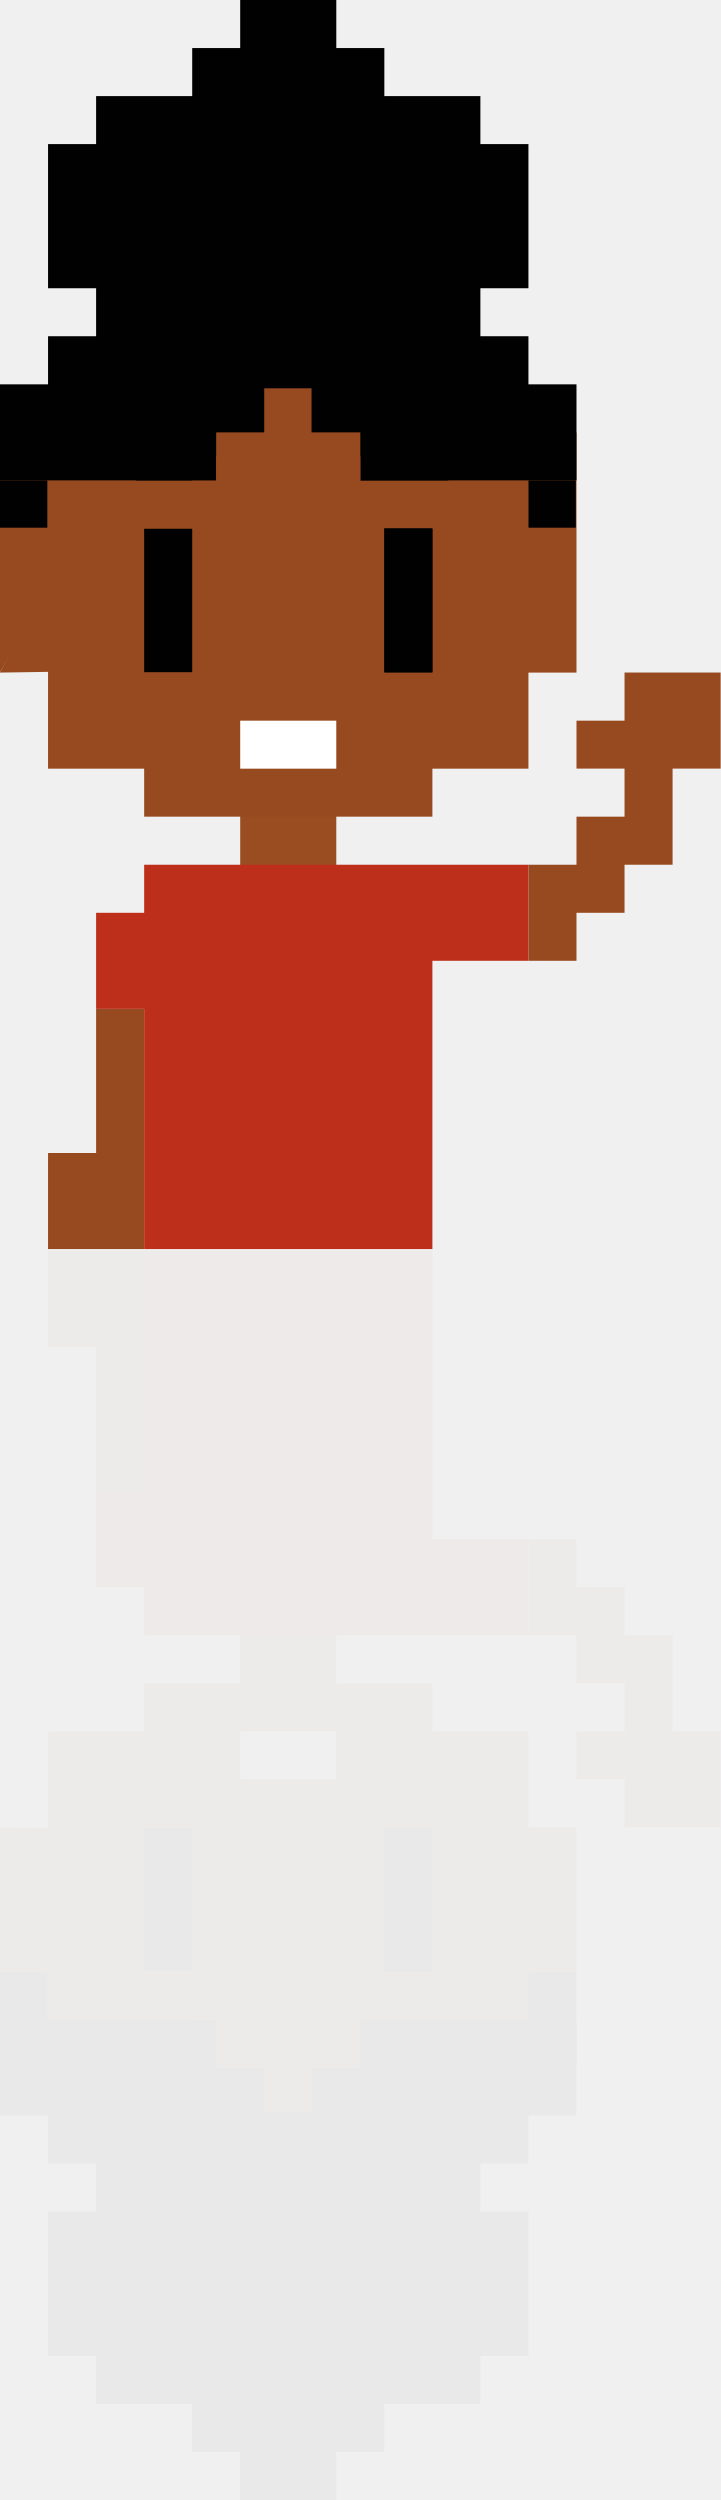
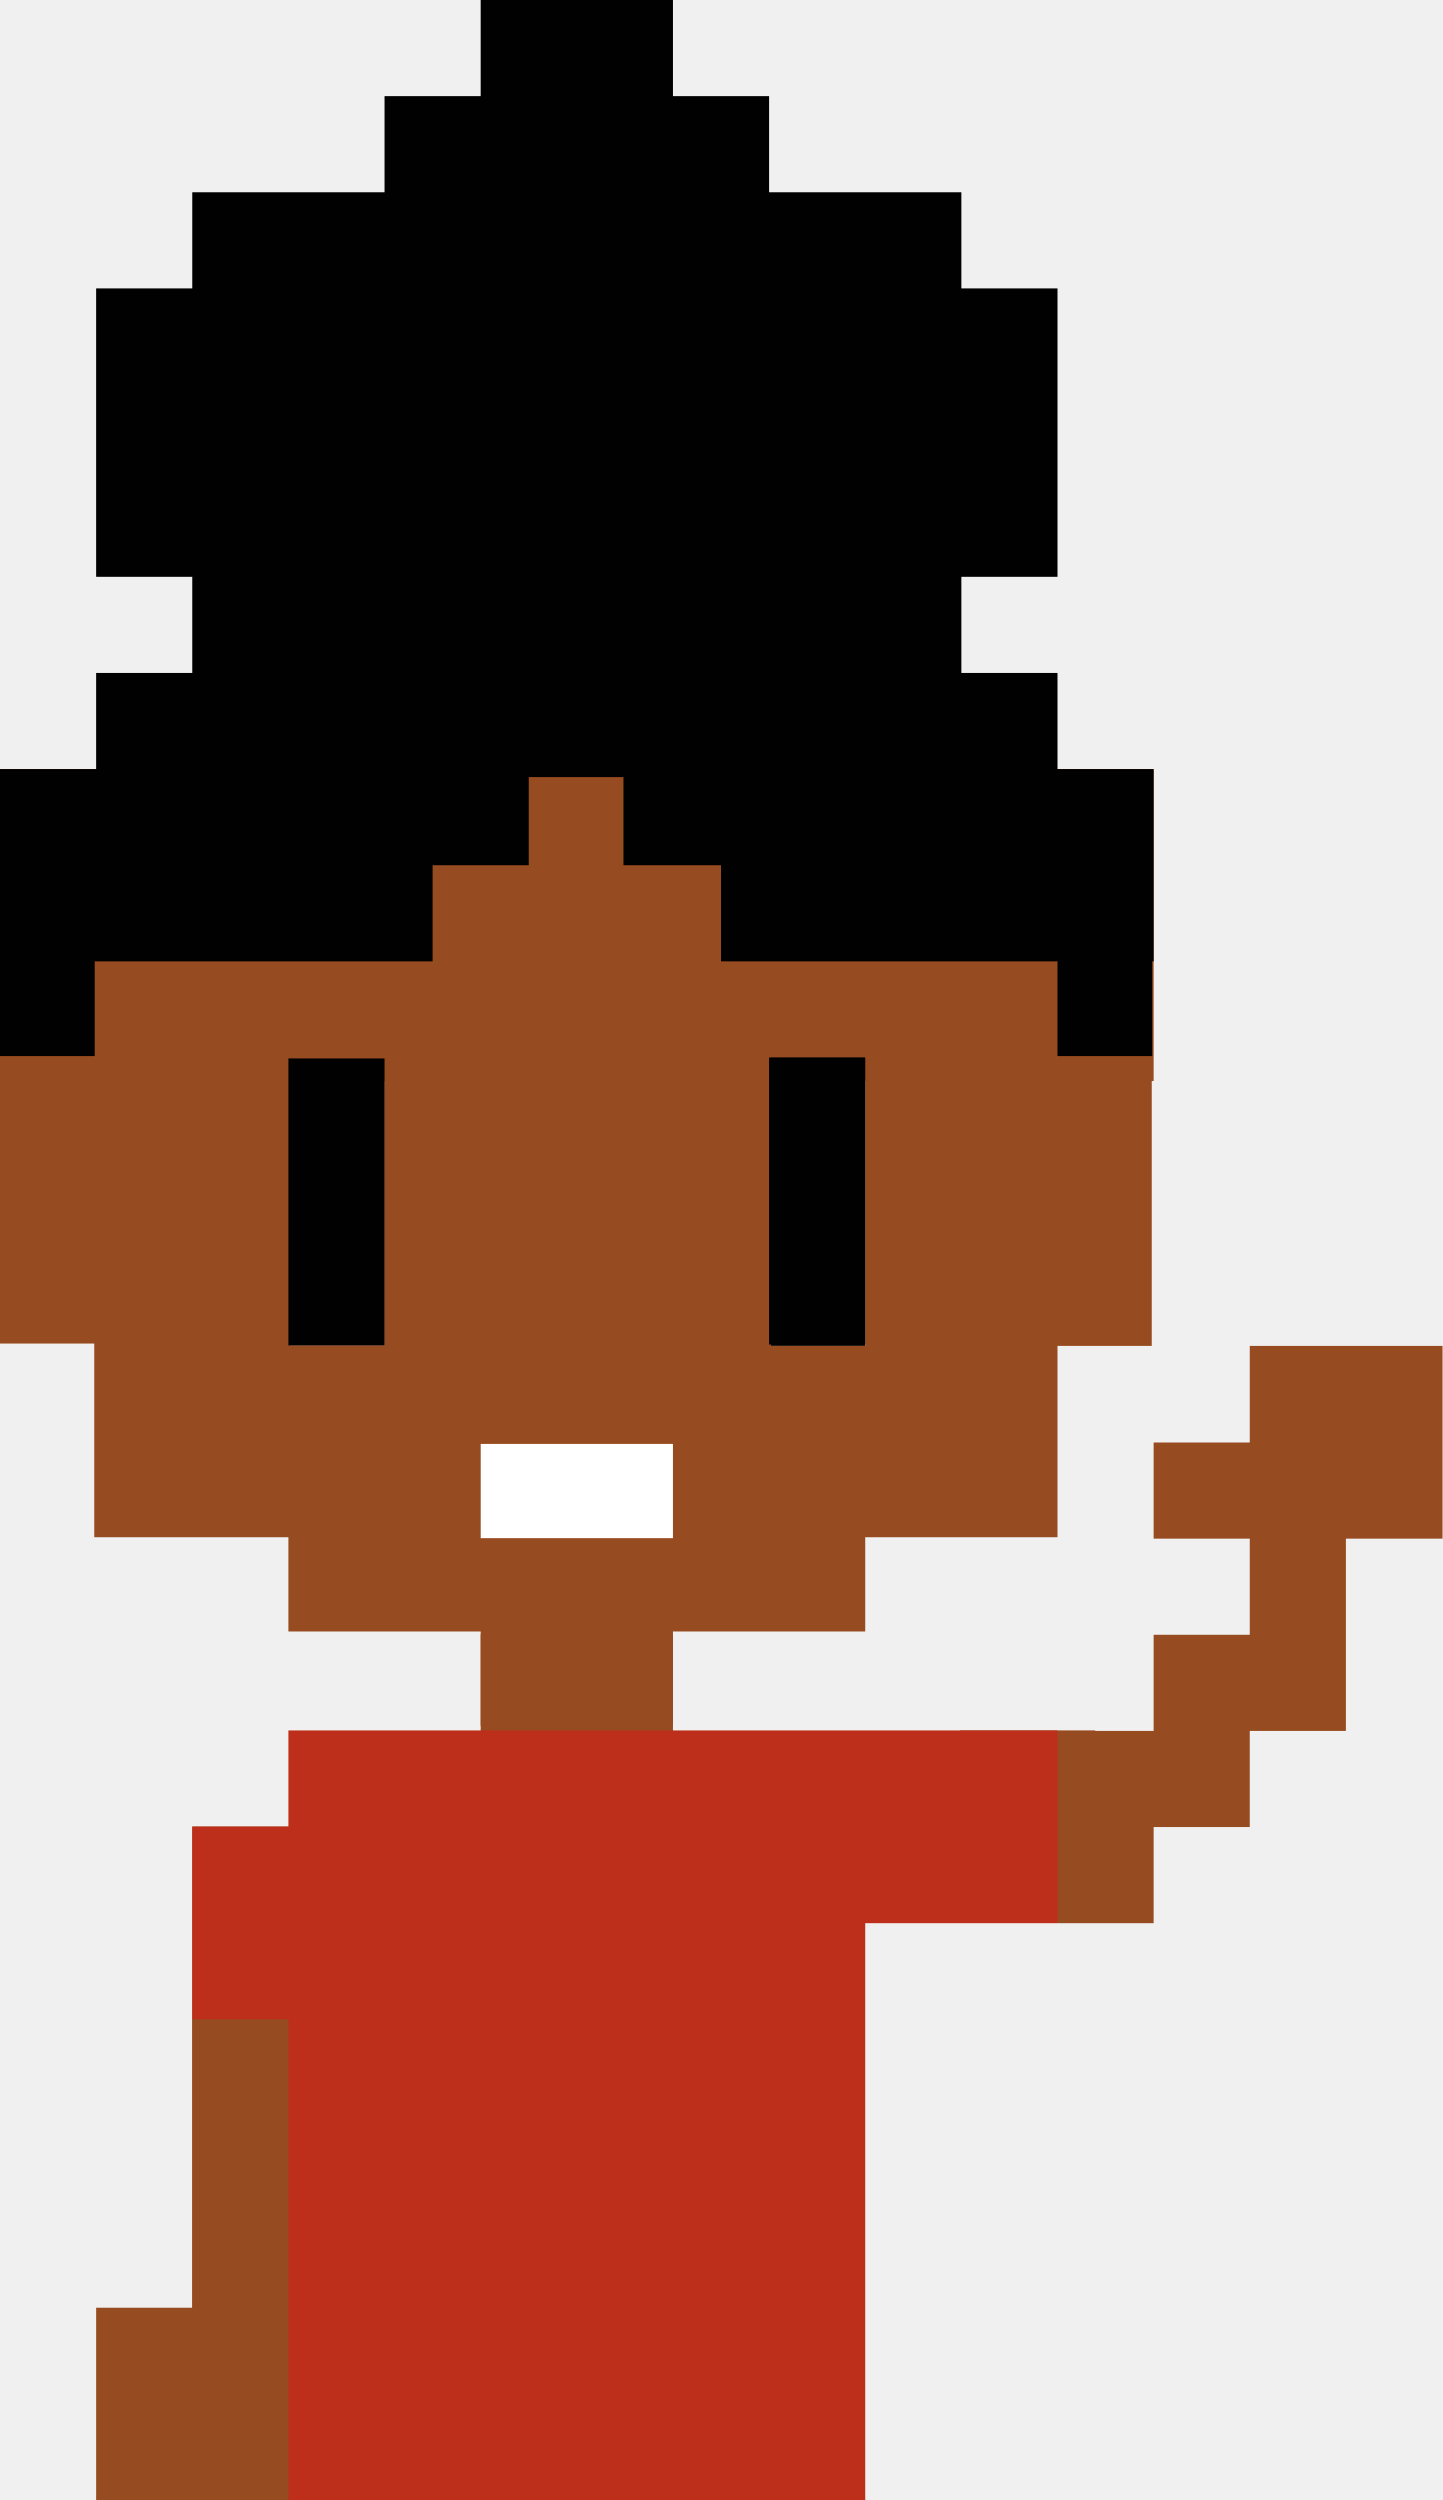
- <svg xmlns="http://www.w3.org/2000/svg" viewBox="0 0 108.88 377.72">
+ <svg xmlns="http://www.w3.org/2000/svg" id="Layer_1" data-name="Layer 1" viewBox="0 0 30.6 53.05">
  <defs>
-     <style>.cls-1{fill:none;}.cls-2{clip-path:url(#clip-path);}.cls-3{fill:#974a20;}.cls-4{fill:#010101;}.cls-5{fill:#9b4d22;}.cls-6{fill:#fff;}.cls-7{fill:#bd2f1a;}.cls-8{opacity:0.03;}.cls-9{clip-path:url(#clip-path-2);}</style>
-     <clipPath id="clip-path" transform="translate(0 0)">
-       <rect class="cls-1" width="108.88" height="188.72" />
-     </clipPath>
-     <clipPath id="clip-path-2" transform="translate(0 0)">
-       <rect class="cls-1" y="189" width="108.88" height="188.72" />
-     </clipPath>
+     <style>.cls-1{fill:#974b20;}.cls-2{fill:#010101;}.cls-3{fill:#9b4d23;}.cls-4{fill:#fff;}.cls-5{fill:#bd2f1a;}</style>
  </defs>
-   <g id="Layer_2" data-name="Layer 2">
-     <g id="Layer_1-2" data-name="Layer 1">
-       <g id="kaleshe-pixel">
-         <g class="cls-2">
-           <polygon class="cls-3" points="0 66.23 0 89.82 0 101.61 19.15 66.23 0 66.23" />
-           <polygon class="cls-4" points="51.95 96.78 51.95 108.88 71.45 108.88 71.45 96.78 71.45 84.68 71.45 72.58 51.95 72.58 51.95 84.68 51.95 96.78" />
-           <polygon class="cls-5" points="50.81 136.78 50.81 117.27 43.55 117.27 36.29 117.27 36.29 136.78 43.55 136.78 50.81 136.78" />
-           <polygon class="cls-6" points="50.81 122.26 50.81 102.75 43.55 102.75 36.29 102.75 36.29 122.26 43.55 122.26 50.81 122.26" />
-           <path class="cls-3" d="M36.29,108.88H50.81v7.26H36.29ZM58.07,94.36V79.84h7.26v21.78H58.07ZM43.55,50.81H36.29v7.26H21.78L0,101.62l7.26-.11v14.63H21.78v7.25H65.33v-7.25H79.84V101.62H87.1V65.33H50.81V50.81Z" transform="translate(0 0)" />
-           <polygon class="cls-3" points="101.62 101.61 94.36 101.61 94.36 108.88 87.1 108.88 87.1 116.13 94.36 116.13 94.36 123.39 87.1 123.39 87.1 130.65 79.84 130.65 79.84 137.91 79.84 145.17 87.1 145.17 87.1 137.91 94.36 137.91 94.36 130.65 101.62 130.65 101.62 123.39 101.62 116.13 108.88 116.13 108.88 101.61 101.62 101.61" />
-           <path class="cls-4" d="M29,72.59v0Z" transform="translate(0 0)" />
-           <polygon class="cls-3" points="14.52 152.43 14.52 159.69 14.52 166.95 14.52 174.2 7.26 174.2 7.26 181.46 7.26 188.72 14.52 188.72 21.78 188.72 21.78 181.46 21.78 174.2 21.78 166.95 21.78 159.69 21.78 152.43 14.52 152.43" />
-           <polygon class="cls-7" points="72.59 130.65 65.33 130.65 58.07 130.65 50.81 130.65 43.55 130.65 36.3 130.65 29.04 130.65 21.78 130.65 21.78 137.91 14.52 137.91 14.52 145.17 14.52 152.43 21.78 152.43 21.78 159.69 21.78 166.95 21.78 174.2 21.78 181.46 21.78 188.72 29.04 188.72 36.3 188.72 43.55 188.72 50.81 188.72 58.07 188.72 65.33 188.72 65.33 181.46 65.33 174.2 65.33 166.95 65.33 159.69 65.33 152.43 65.33 145.17 72.59 145.17 79.84 145.17 79.84 137.91 79.84 130.65 72.59 130.65" />
-           <polygon class="cls-4" points="36.29 0 36.29 7.26 29.04 7.26 29.04 14.52 21.78 14.52 14.52 14.52 14.52 21.77 7.26 21.77 7.26 29.03 7.26 36.29 7.26 43.55 14.52 43.55 14.52 50.8 7.26 50.8 7.26 58.07 0 58.07 0 72.58 29.04 72.58 29.04 65.33 36.29 65.33 36.29 58.07 43.55 58.07 43.55 65.33 50.81 65.33 50.81 72.58 58.07 72.58 65.33 72.58 72.58 72.58 79.84 72.58 87.1 72.58 87.1 65.33 87.1 58.07 79.84 58.07 79.84 50.8 72.58 50.8 72.58 43.55 79.84 43.55 79.84 36.29 79.84 29.03 79.84 21.77 72.58 21.77 72.58 14.52 65.33 14.52 58.07 14.52 58.07 7.26 50.81 7.26 50.81 0 36.29 0" />
-           <polygon class="cls-4" points="58.07 94.29 58.07 101.51 65.33 101.51 65.33 94.29 65.33 87.07 65.33 79.84 58.07 79.84 58.07 87.07 58.07 94.29" />
-           <polygon class="cls-4" points="21.78 94.34 21.78 101.56 29.04 101.56 29.04 94.34 29.04 87.12 29.04 79.89 21.78 79.89 21.78 87.12 21.78 94.34" />
-           <rect class="cls-4" x="20.53" y="51.91" width="47.22" height="20.68" />
-           <rect class="cls-3" x="32.66" y="65.33" width="21.78" height="7.26" />
-           <rect class="cls-3" x="32.66" y="68.96" width="21.78" height="7.26" />
-           <rect class="cls-3" x="39.92" y="58.67" width="7.15" height="7.15" />
-           <rect class="cls-4" y="72.58" width="7.15" height="7.15" />
-           <rect class="cls-4" x="79.85" y="72.58" width="7.15" height="7.15" />
-         </g>
-       </g>
-       <g id="kaleshe-pixel-2" data-name="kaleshe-pixel" class="cls-8">
-         <g class="cls-9">
-           <polygon class="cls-3" points="0 311.49 0 287.9 0 276.1 19.15 311.49 0 311.49" />
-           <polygon class="cls-4" points="51.95 280.94 51.95 268.84 71.45 268.84 71.45 280.94 71.45 293.04 71.45 305.14 51.95 305.14 51.95 293.04 51.95 280.94" />
-           <polygon class="cls-5" points="50.81 240.94 50.81 260.45 43.55 260.45 36.29 260.45 36.29 240.94 43.55 240.94 50.81 240.94" />
-           <polygon class="cls-6" points="50.81 255.46 50.81 274.96 43.55 274.96 36.29 274.96 36.29 255.46 43.55 255.46 50.81 255.46" />
-           <path class="cls-3" d="M36.29,268.84H50.81v-7.26H36.29Zm21.78,14.52v14.52h7.26V276.1H58.07ZM43.55,326.91H36.29v-7.26H21.78L0,276.1l7.26.11V261.58H21.78v-7.25H65.33v7.25H79.84V276.1H87.1v36.3H50.81v14.51Z" transform="translate(0 0)" />
-           <polygon class="cls-3" points="101.62 276.1 94.36 276.1 94.36 268.84 87.1 268.84 87.1 261.59 94.36 261.59 94.36 254.32 87.1 254.32 87.1 247.07 79.84 247.07 79.84 239.81 79.84 232.55 87.1 232.55 87.1 239.81 94.36 239.81 94.36 247.07 101.62 247.07 101.62 254.32 101.62 261.59 108.88 261.59 108.88 276.1 101.62 276.1" />
-           <path class="cls-4" d="M29,305.14v0Z" transform="translate(0 0)" />
-           <polygon class="cls-3" points="14.52 225.29 14.52 218.03 14.52 210.77 14.52 203.52 7.26 203.52 7.26 196.26 7.26 189 14.52 189 21.78 189 21.78 196.26 21.78 203.52 21.78 210.77 21.78 218.03 21.78 225.29 14.52 225.29" />
-           <polygon class="cls-7" points="72.59 247.07 65.33 247.07 58.07 247.07 50.81 247.07 43.55 247.07 36.3 247.07 29.04 247.07 21.78 247.07 21.78 239.81 14.52 239.81 14.52 232.55 14.52 225.29 21.78 225.29 21.78 218.03 21.78 210.77 21.78 203.51 21.78 196.26 21.78 189 29.04 189 36.3 189 43.55 189 50.81 189 58.07 189 65.33 189 65.33 196.26 65.33 203.51 65.33 210.77 65.33 218.03 65.33 225.29 65.33 232.55 72.59 232.55 79.84 232.55 79.84 239.81 79.84 247.07 72.59 247.07" />
-           <polygon class="cls-4" points="36.29 377.72 36.29 370.46 29.04 370.46 29.04 363.2 21.78 363.2 14.52 363.2 14.52 355.95 7.26 355.95 7.26 348.69 7.26 341.43 7.26 334.17 14.52 334.17 14.52 326.91 7.26 326.91 7.26 319.65 0 319.65 0 305.13 29.04 305.13 29.04 312.39 36.29 312.39 36.29 319.65 43.55 319.65 43.55 312.39 50.81 312.39 50.81 305.13 58.07 305.13 65.33 305.13 72.58 305.13 79.84 305.13 87.1 305.13 87.1 312.39 87.1 319.65 79.84 319.65 79.84 326.91 72.58 326.91 72.58 334.17 79.84 334.17 79.84 341.43 79.84 348.69 79.84 355.95 72.58 355.95 72.58 363.2 65.33 363.2 58.07 363.2 58.07 370.46 50.81 370.46 50.81 377.72 36.29 377.72" />
-           <polygon class="cls-4" points="58.07 283.43 58.07 276.21 65.33 276.21 65.33 283.43 65.33 290.65 65.33 297.88 58.07 297.88 58.07 290.65 58.07 283.43" />
-           <polygon class="cls-4" points="21.78 283.38 21.78 276.15 29.04 276.15 29.04 283.38 29.04 290.6 29.04 297.82 21.78 297.82 21.78 290.6 21.78 283.38" />
-           <rect class="cls-4" x="20.53" y="305.14" width="47.22" height="20.68" />
-           <rect class="cls-3" x="32.66" y="305.14" width="21.78" height="7.26" />
-           <rect class="cls-3" x="32.66" y="301.51" width="21.78" height="7.26" />
-           <rect class="cls-3" x="39.92" y="311.89" width="7.15" height="7.15" />
-           <rect class="cls-4" y="297.98" width="7.15" height="7.15" />
-           <rect class="cls-4" x="79.85" y="297.98" width="7.15" height="7.15" />
-         </g>
-       </g>
-     </g>
-   </g>
+   <rect class="cls-1" y="16.32" width="24.48" height="6.62" />
+   <rect class="cls-1" x="10.2" y="34.68" width="4.08" height="2.9" />
+   <rect class="cls-1" x="20.37" y="36.72" width="2.87" height="4.08" />
+   <rect class="cls-1" x="4.08" y="38.76" width="3.88" height="14.29" />
+   <rect class="cls-2" x="16.32" y="22.44" width="2.04" height="6.12" />
+   <rect class="cls-3" x="10.2" y="36.72" width="4.08" height="1.73" />
+   <rect class="cls-4" x="10.2" y="30.6" width="4.08" height="2.04" />
+   <rect class="cls-1" x="6.12" y="22.46" width="2.04" height="6.09" />
+   <path class="cls-1" d="M24.45,20.4v2h-2v-2H15.3v-2H13.23V16.49h-2v1.87h-2v2H2v2H0v6.15l2,0v4.11H6.12v2H10.2v2h4.08v-2h4.08v-2h4.08V28.56h2V20.4ZM8.16,28.55h-2V22.46h2Zm6.12,4.09H10.2v-2h4.08Zm4.08-4.08h-2V22.44h2Z" />
+   <polygon class="cls-1" points="28.56 28.56 26.52 28.56 26.52 30.61 24.48 30.61 24.48 32.65 26.52 32.65 26.52 34.69 24.48 34.69 24.48 36.73 22.44 36.73 22.44 38.77 22.44 40.81 24.48 40.81 24.48 38.77 26.52 38.77 26.52 36.73 28.56 36.73 28.56 34.69 28.56 32.65 30.61 32.65 30.61 30.61 30.61 28.56 28.56 28.56" />
+   <polygon class="cls-1" points="6.12 48.97 6.12 46.93 6.12 44.89 6.12 42.85 4.08 42.85 4.08 44.89 4.08 46.93 4.08 48.97 2.04 48.97 2.04 51.01 2.04 53.05 4.08 53.05 6.12 53.05 6.12 51.01 6.12 48.97" />
+   <polygon class="cls-5" points="22.44 36.72 22.44 40.81 18.36 40.81 18.36 53.05 6.12 53.05 6.12 42.85 4.08 42.85 4.08 38.76 6.12 38.76 6.12 36.72 22.44 36.72" />
+   <rect class="cls-2" x="16.32" y="22.44" width="2.04" height="6.09" />
+   <rect class="cls-2" x="6.12" y="22.46" width="2.04" height="6.09" />
+   <polygon class="cls-2" points="24.48 16.32 24.48 20.4 24.45 20.4 24.45 22.41 22.44 22.41 22.44 20.4 15.3 20.4 15.3 18.36 13.23 18.36 13.23 16.49 11.22 16.49 11.22 18.36 9.18 18.36 9.18 20.4 2.01 20.4 2.01 22.41 0 22.41 0 16.32 2.04 16.32 2.04 14.28 4.08 14.28 4.08 12.24 2.04 12.24 2.04 6.12 4.08 6.12 4.08 4.08 8.16 4.08 8.16 2.04 10.2 2.04 10.2 0 14.28 0 14.28 2.04 16.32 2.04 16.32 4.08 20.4 4.08 20.4 6.12 22.44 6.12 22.44 12.24 20.4 12.24 20.4 14.28 22.44 14.28 22.44 16.32 24.48 16.32" />
</svg>
